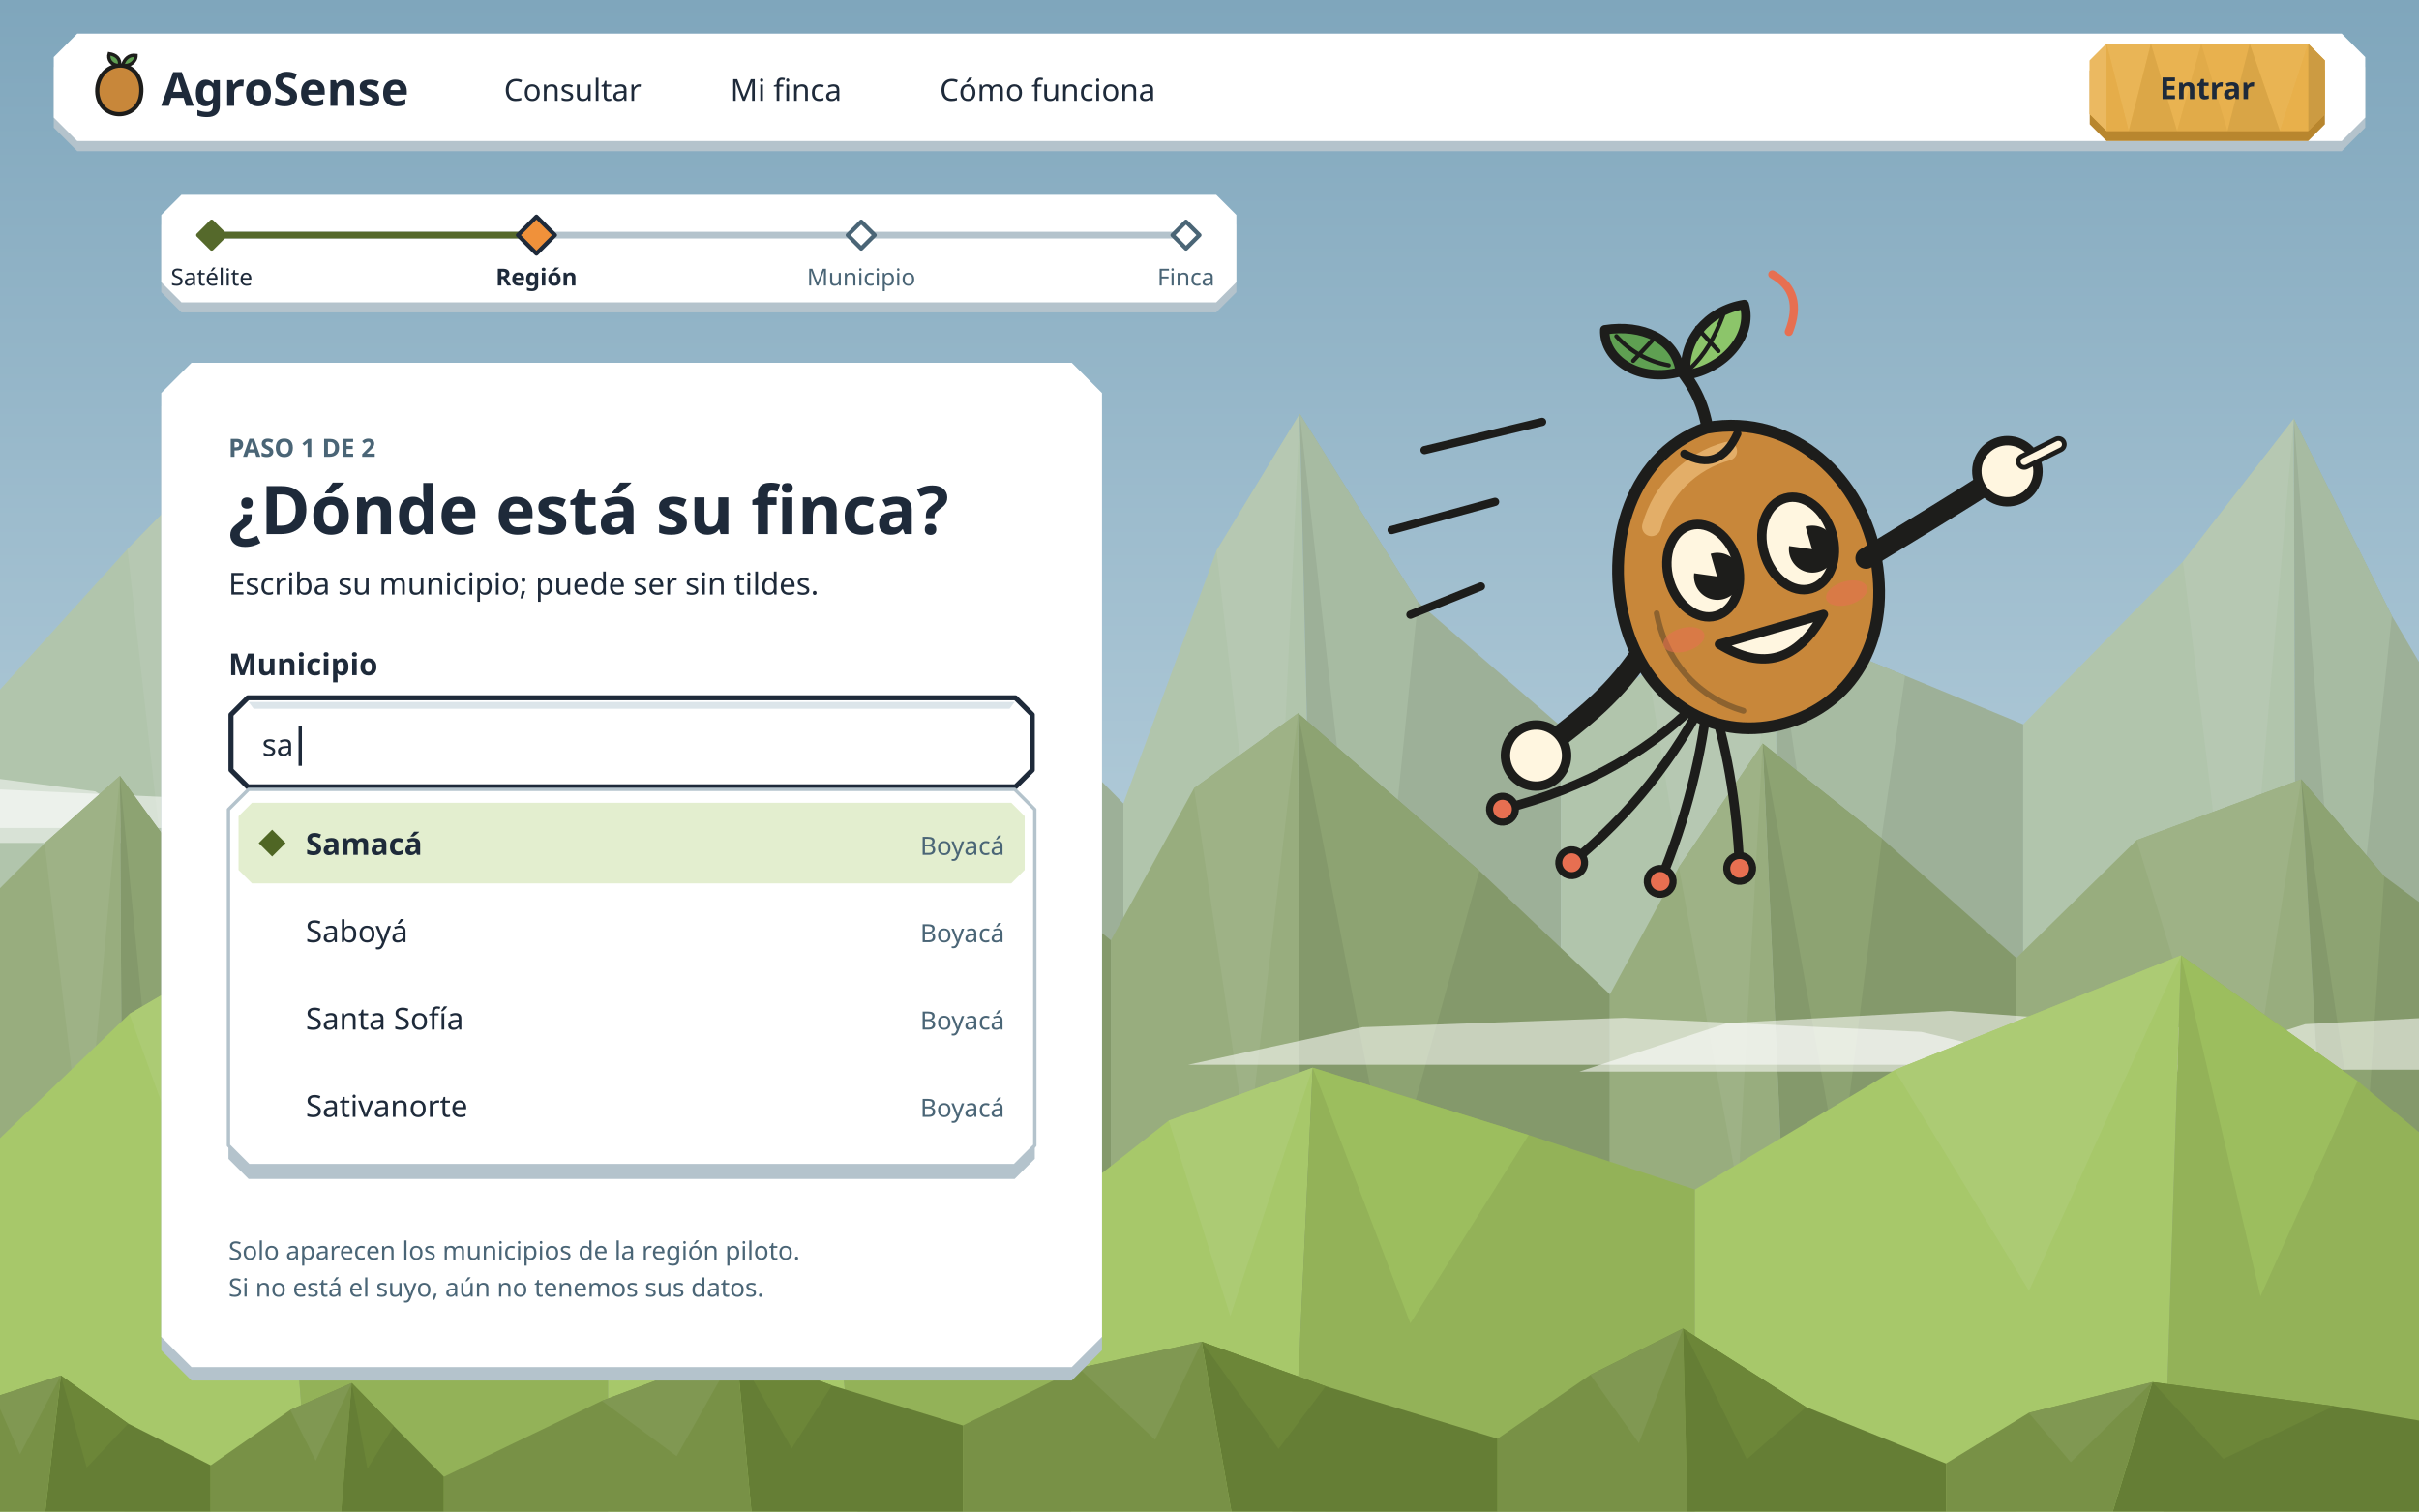
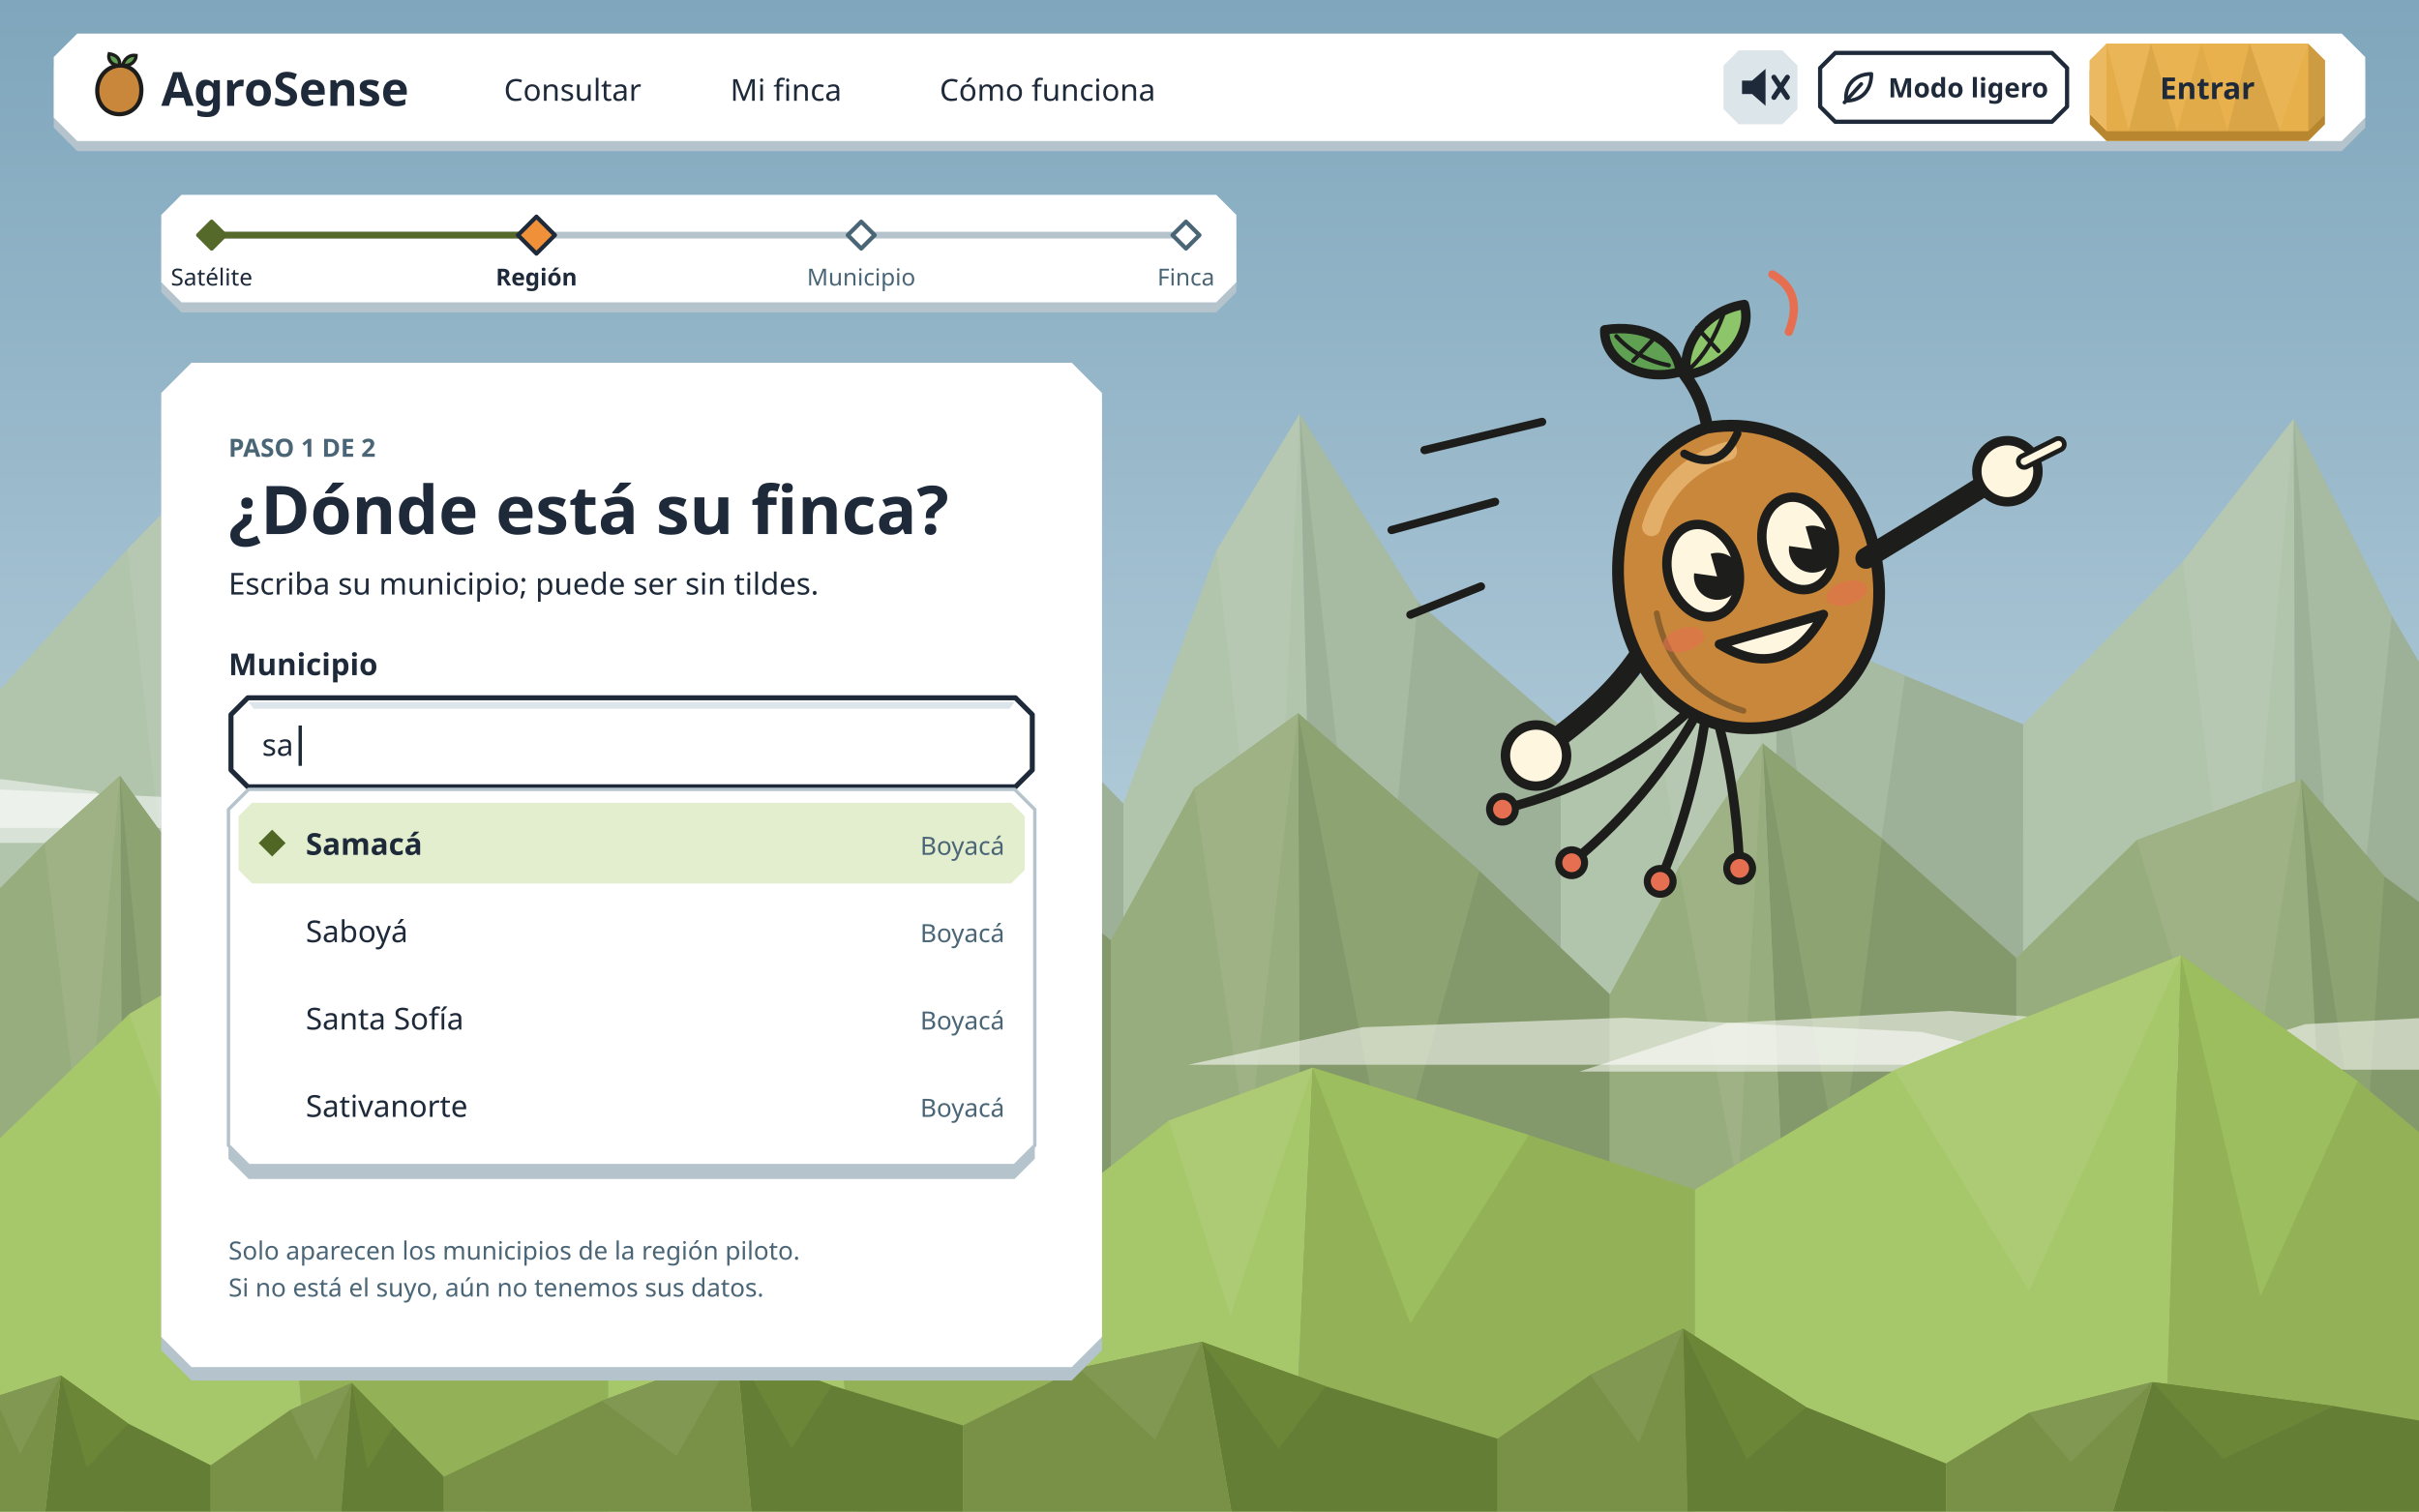
<svg xmlns="http://www.w3.org/2000/svg" width="1440" height="900" viewBox="0 0 1440 900">
  <rect width="1440" height="900" fill="#8FA9B8" />
  <defs>
    <clipPath id="recorte-buscar">
      <rect width="1440" height="900" />
    </clipPath>
  </defs>
  <g id="fondo" clip-path="url(#recorte-buscar)">
    <g transform="translate(0 0) scale(1)">
      <g id="cielo">
        <defs>
          <linearGradient id="cielo-region" x1="0" y1="0" x2="0" y2="1">
            <stop offset="0" stop-color="#7FA6BC" />
            <stop offset="1" stop-color="#D6E6EE" />
          </linearGradient>
        </defs>
        <rect width="1440" height="900" fill="url(#cielo-region)" />
      </g>
      <g id="lejano">
        <polygon points="-40,454.693 75.877,326.973 158.844,242.359 140.257,900 -40,900" fill="#B1C5AC" />
        <polygon points="158.844,242.359 266.239,327.275 341.38,441.386 341.38,900 140.257,900" fill="#9DB098" />
        <polygon points="75.877,326.973 158.844,242.359 108.067,613.487" fill="#B6C8B2" />
        <polygon points="158.844,242.359 266.239,327.275 203.248,613.637" fill="#A7BBA2" />
        <polygon points="341.38,441.386 395.93,340.965 467.244,301.684 462.617,900 341.38,900" fill="#B1C5AC" />
        <polygon points="467.244,301.684 584.122,392.609 668.729,478.407 668.729,900 462.617,900" fill="#9DB098" />
        <polygon points="395.93,340.965 467.244,301.684 429.274,620.483" fill="#B6C8B2" />
        <polygon points="467.244,301.684 584.122,392.609 523.37,646.304" fill="#A7BBA2" />
        <polygon points="668.729,478.407 724.213,327.825 773.744,246.424 788.926,900 668.729,900" fill="#B1C5AC" />
        <polygon points="773.744,246.424 844.089,358.54 929.16,432.507 929.16,900 788.926,900" fill="#9DB098" />
        <polygon points="724.213,327.825 773.744,246.424 756.569,613.912" fill="#B6C8B2" />
        <polygon points="773.744,246.424 844.089,358.54 816.507,629.27" fill="#A7BBA2" />
        <polygon points="929.16,432.507 981.177,399.492 1056.79,370.344 1061.62,900 929.16,900" fill="#B1C5AC" />
        <polygon points="1056.79,370.344 1134.06,402.289 1204.38,431.29 1204.38,900 1061.62,900" fill="#9DB098" />
        <polygon points="981.177,399.492 1056.79,370.344 1021.4,649.746" fill="#B6C8B2" />
        <polygon points="1056.79,370.344 1134.06,402.289 1097.84,651.144" fill="#A7BBA2" />
        <polygon points="1204.38,431.29 1299.5,334.374 1365.48,249.324 1367.53,900 1204.38,900" fill="#B1C5AC" />
        <polygon points="1365.48,249.324 1423.85,366.704 1480,461.93 1480,900 1367.53,900" fill="#9DB098" />
        <polygon points="1299.5,334.374 1365.48,249.324 1333.52,617.187" fill="#B6C8B2" />
        <polygon points="1365.48,249.324 1423.85,366.704 1395.69,633.352" fill="#A7BBA2" />
      </g>
      <g id="niebla-lejana">
        <polygon points="92.857,501.218 147.105,467.269 228.477,458.782 320.698,471.513 364.097,501.218" fill="#FFFFFF" fill-opacity="0.5" />
        <polygon points="-191.785,501.895 -132.606,466.863 -43.838,458.105 56.766,471.242 104.109,501.895" fill="#FFFFFF" fill-opacity="0.5" />
        <polygon points="-317.941,493.036 -217.747,472.179 -67.454,466.964 102.877,474.786 183.033,493.036" fill="#FFFFFF" fill-opacity="0.5" />
        <polygon points="189.911,498.619 277.206,468.828 408.149,461.381 556.551,472.552 626.387,498.619" fill="#FFFFFF" fill-opacity="0.5" />
      </g>
      <g id="medio">
        <polygon points="-40,569.139 26.541,502.11 71.376,461.985 73.876,900 -40,900" fill="#98AD7E" />
        <polygon points="71.376,461.985 116.925,524.689 177.843,589.049 177.843,900 73.876,900" fill="#84996B" />
        <polygon points="26.541,502.11 71.376,461.985 50.209,701.055" fill="#9EB286" />
        <polygon points="71.376,461.985 116.925,524.689 95.401,712.344" fill="#8DA372" />
        <polygon points="177.843,589.049 220.062,548.382 277.861,513.069 289.471,900 177.843,900" fill="#98AD7E" />
        <polygon points="277.861,513.069 310.176,542.301 356.986,585.522 356.986,900 289.471,900" fill="#84996B" />
        <polygon points="220.062,548.382 277.861,513.069 254.766,724.191" fill="#9EB286" />
        <polygon points="277.861,513.069 310.176,542.301 299.823,721.15" fill="#8DA372" />
        <polygon points="356.986,585.522 410.523,498.543 488.431,432.195 516.602,900 356.986,900" fill="#98AD7E" />
        <polygon points="488.431,432.195 579.683,492.394 661.292,559.909 661.292,900 516.602,900" fill="#84996B" />
        <polygon points="410.523,498.543 488.431,432.195 463.563,699.271" fill="#9EB286" />
        <polygon points="488.431,432.195 579.683,492.394 548.142,696.197" fill="#8DA372" />
        <polygon points="661.292,559.909 710.803,469.331 772.724,424.672 774.723,900 661.292,900" fill="#98AD7E" />
        <polygon points="772.724,424.672 880.708,518.496 958.351,592.042 958.351,900 774.723,900" fill="#84996B" />
        <polygon points="710.803,469.331 772.724,424.672 742.763,684.665" fill="#9EB286" />
        <polygon points="772.724,424.672 880.708,518.496 827.715,709.248" fill="#8DA372" />
        <polygon points="958.351,592.042 999.417,516.354 1049.29,442.694 1069.91,900 958.351,900" fill="#98AD7E" />
        <polygon points="1049.29,442.694 1120.31,499.279 1200.32,570.423 1200.32,900 1069.91,900" fill="#84996B" />
        <polygon points="999.417,516.354 1049.29,442.694 1034.66,708.177" fill="#9EB286" />
        <polygon points="1049.29,442.694 1120.31,499.279 1095.11,699.64" fill="#8DA372" />
        <polygon points="1200.32,570.423 1271.91,500.236 1369.89,464.039 1394.01,900 1200.32,900" fill="#98AD7E" />
        <polygon points="1369.89,464.039 1419.31,521.772 1480,566.564 1480,900 1394.01,900" fill="#84996B" />
        <polygon points="1271.91,500.236 1369.89,464.039 1332.96,700.118" fill="#9EB286" />
        <polygon points="1369.89,464.039 1419.31,521.772 1406.66,710.886" fill="#8DA372" />
      </g>
      <g id="niebla-media">
        <polygon points="1287.07,636.935 1372.18,609.839 1499.85,603.065 1644.54,613.226 1712.63,636.935" fill="#FFFFFF" fill-opacity="0.55" />
        <polygon points="707.3,633.972 811.195,611.617 967.039,606.028 1143.66,614.411 1226.78,633.972" fill="#FFFFFF" fill-opacity="0.55" />
        <polygon points="940.147,638.064 1028.28,609.162 1160.49,601.936 1310.32,612.774 1380.83,638.064" fill="#FFFFFF" fill-opacity="0.55" />
      </g>
      <g id="cercano">
        <polygon points="-40,716.101 77.047,603.741 157.199,556.848 184.3,900 -40,900" fill="#A7C86A" />
        <polygon points="157.199,556.848 249.721,653.337 362.08,730.1 362.08,900 184.3,900" fill="#93B258" />
        <polygon points="77.047,603.741 157.199,556.848 130.674,751.871" fill="#ACCB74" />
        <polygon points="157.199,556.848 249.721,653.337 217.01,776.669" fill="#9CBE5E" />
        <polygon points="362.08,730.1 423.021,676.441 484.217,649.777 510.533,900 362.08,900" fill="#A7C86A" />
        <polygon points="484.217,649.777 553.724,679.025 637.641,712.888 637.641,900 510.533,900" fill="#93B258" />
        <polygon points="423.021,676.441 484.217,649.777 466.777,788.22" fill="#ACCB74" />
        <polygon points="484.217,649.777 553.724,679.025 532.128,789.512" fill="#9CBE5E" />
        <polygon points="637.641,712.888 695.716,667.278 781.448,635.738 769.119,900 637.641,900" fill="#A7C86A" />
        <polygon points="781.448,635.738 910.004,675.809 1009.02,708.287 1009.02,900 769.119,900" fill="#93B258" />
        <polygon points="695.716,667.278 781.448,635.738 732.418,783.639" fill="#ACCB74" />
        <polygon points="781.448,635.738 910.004,675.809 839.561,787.904" fill="#9CBE5E" />
        <polygon points="1009.02,708.287 1127.83,637.125 1298.32,568.841 1287.82,900 1009.02,900" fill="#A7C86A" />
        <polygon points="1298.32,568.841 1403.44,643.662 1480,707.434 1480,900 1287.82,900" fill="#93B258" />
        <polygon points="1127.83,637.125 1298.32,568.841 1207.83,768.562" fill="#ACCB74" />
        <polygon points="1298.32,568.841 1403.44,643.662 1345.63,771.831" fill="#9CBE5E" />
      </g>
      <g id="primer-plano">
        <polygon points="-40,858.628 -3.114,831.774 36.222,819.024 26.952,900 -40,900" fill="#789146" />
        <polygon points="36.222,819.024 76.307,847.633 125.432,872.465 125.432,900 26.952,900" fill="#657E35" />
        <polygon points="-3.114,831.774 36.222,819.024 11.919,865.887" fill="#809852" />
        <polygon points="36.222,819.024 76.307,847.633 51.63,873.817" fill="#6C8638" />
        <polygon points="125.432,872.465 172.811,839.512 209.371,823.486 203.093,900 125.432,900" fill="#789146" />
        <polygon points="209.371,823.486 234.383,849.102 264.237,879.293 264.237,900 203.093,900" fill="#657E35" />
        <polygon points="172.811,839.512 209.371,823.486 187.952,869.756" fill="#809852" />
        <polygon points="209.371,823.486 234.383,849.102 218.738,874.551" fill="#6C8638" />
        <polygon points="264.237,879.293 358.266,834.071 438.429,803.983 447.313,900 264.237,900" fill="#789146" />
        <polygon points="438.429,803.983 495.226,824.925 573.191,848.763 573.191,900 447.313,900" fill="#657E35" />
        <polygon points="358.266,834.071 438.429,803.983 402.79,867.035" fill="#809852" />
        <polygon points="438.429,803.983 495.226,824.925 471.27,862.462" fill="#6C8638" />
        <polygon points="573.191,848.763 642.138,814.536 715.383,798.912 733.052,900 573.191,900" fill="#789146" />
        <polygon points="715.383,798.912 789.153,825.408 891.49,856.63 891.49,900 733.052,900" fill="#657E35" />
        <polygon points="642.138,814.536 715.383,798.912 687.595,857.268" fill="#809852" />
        <polygon points="715.383,798.912 789.153,825.408 761.102,862.704" fill="#6C8638" />
        <polygon points="891.49,856.63 946.7,818.573 1001.86,791.054 1004.53,900 891.49,900" fill="#789146" />
        <polygon points="1001.86,791.054 1075.16,837.815 1158.4,871.375 1158.4,900 1004.53,900" fill="#657E35" />
        <polygon points="946.7,818.573 1001.86,791.054 975.616,859.286" fill="#809852" />
        <polygon points="1001.86,791.054 1075.16,837.815 1039.85,868.908" fill="#6C8638" />
        <polygon points="1158.4,871.375 1207.7,841.249 1281.31,822.952 1257.72,900 1158.4,900" fill="#789146" />
        <polygon points="1281.31,822.952 1389.46,837.224 1480,852.622 1480,900 1257.72,900" fill="#657E35" />
        <polygon points="1207.7,841.249 1281.31,822.952 1232.71,870.624" fill="#809852" />
        <polygon points="1281.31,822.952 1389.46,837.224 1323.59,868.612" fill="#6C8638" />
      </g>
    </g>
  </g>
  <g id="barra" transform="translate(0 0)">
    <polygon points="46,26 1394,26 1408,40 1408,76 1394,90 46,90 32,76 32,40" fill="#B4C3CC" />
    <polygon points="46,20 1394,20 1408,34 1408,70 1394,84 46,84 32,70 32,34" fill="#FFFFFF" />
    <g id="marca" transform="translate(56 30)">
      <path d="M16 9c9 .6 13 9 12 17-.8 8-7 12-13 12S3 34 2 26C1 17 7 9 16 9z" fill="#C8873A" stroke="#1D1D1B" stroke-width="2.5" />
      <path d="M15 9c-5 0-7-4-6-7 4 .6 7 3 6 7zm2 0c4 .6 8-2 8-6-4-.6-7 2-8 6z" fill="#5FA052" stroke="#1D1D1B" stroke-width="2" />
      <text x="40" y="33" font-family="Fredoka" font-weight="600" font-size="28" fill="#1E2A3A" text-anchor="start">AgroSense</text>
    </g>
    <text x="300" y="60" font-family="Atkinson Hyperlegible" font-weight="400" font-size="18" fill="#1E2A3A" text-anchor="start">Consultar</text>
    <text x="434.72" y="60" font-family="Atkinson Hyperlegible" font-weight="400" font-size="18" fill="#1E2A3A" text-anchor="start">Mi finca</text>
    <text x="559.36" y="60" font-family="Atkinson Hyperlegible" font-weight="400" font-size="18" fill="#1E2A3A" text-anchor="start">Cómo funciona</text>
    <g id="boton-secondary" transform="translate(1244 26)">
      <polygon points="10,6 130,6 140,16 140,48 130,58 10,58 0,48 0,16" fill="#B8862E" />
      <polygon points="10,0 130,0 140,10 140,42 130,52 10,52 0,42 0,10" fill="#E8B04B" />
      <polygon points="10,0 10,52 0,42 0,10" fill="#EBB961" />
      <polygon points="130,0 140,10 140,42 130,52" fill="#CC9B42" />
      <polygon points="10,0 36.4,0 23.2,52" fill="#E9B556" />
      <polygon points="10,0 23.2,52 10,52" fill="#E5AD4A" />
      <polygon points="36.4,0 66.4,0 52,52" fill="#E9B351" />
      <polygon points="36.4,0 52,52 23.2,52" fill="#DCA747" />
      <polygon points="66.4,0 95.2,0 82,52" fill="#E8B14E" />
      <polygon points="66.4,0 82,52 52,52" fill="#E1AB49" />
      <polygon points="95.2,0 130,0 113.2,52" fill="#E9B453" />
      <polygon points="95.2,0 113.2,52 82,52" fill="#D9A546" />
      <polygon points="130,0 130,52 113.2,52" fill="#E8B04B" />
      <text x="70" y="33" font-family="Atkinson Hyperlegible" font-weight="700" font-size="18" fill="#1E2A3A" text-anchor="middle">Entrar</text>
+     </g>
+     <g id="boton-modo-ligero" transform="translate(1082 30)">
+       <polygon points="10.5,1.5 139.5,1.5 148.5,10.5 148.5,33.5 139.5,42.5 10.5,42.5 1.5,33.5 1.5,10.5" fill="#FFFFFF" stroke="#1E2A3A" stroke-width="2.5" stroke-linejoin="round" />
+       <g transform="translate(14 12) scale(1)">
+         <path d="M3 18 C2 9 8 2 18 2 C18 12 12 18 3 18Z" fill="none" stroke="#1E2A3A" stroke-width="2.2" stroke-linejoin="round" />
+         <path d="M2 19 L12 8" fill="none" stroke="#1E2A3A" stroke-width="2.2" stroke-linecap="round" />
+       </g>
+       <text x="42" y="28" font-family="Atkinson Hyperlegible" font-weight="700" font-size="16" fill="#1E2A3A" text-anchor="start">Modo ligero</text>
+     </g>
+     <g id="boton-sonido" transform="translate(1026 30)">
+       <polygon points="9,0 35,0 44,9 44,35 35,44 9,44 0,35 0,9" fill="#DCE5EA" />
+       <polygon points="11,18 17,18 25,11 25,33 17,26 11,26" fill="#1E2A3A" />
+       <path d="M30 16 L38 28 M38 16 L30 28" fill="none" stroke="#1E2A3A" stroke-width="3" stroke-linecap="round" />
    </g>
  </g>
  <g id="descenso" transform="translate(96 116)">
    <polygon points="12,6 628,6 640,18 640,58 628,70 12,70 0,58 0,18" fill="#B4C3CC" />
    <polygon points="12,0 628,0 640,12 640,52 628,64 12,64 0,52 0,12" fill="#FFFFFF" />
    <rect x="30" y="22" width="580" height="4" fill="#B4C3CC" />
    <rect x="30" y="22" width="193.333" height="4" fill="#55692B" />
    <polygon points="30,16 38,24 30,32 22,24" fill="#55692B" stroke="#55692B" stroke-width="2.5" stroke-linejoin="round" />
    <text x="30" y="54" font-family="Atkinson Hyperlegible" font-weight="400" font-size="14" fill="#1E2A3A" text-anchor="middle">Satélite</text>
    <polygon points="223.333,13 234.333,24 223.333,35 212.333,24" fill="#F0913A" stroke="#1E2A3A" stroke-width="2.5" stroke-linejoin="round" />
    <text x="223.333" y="54" font-family="Atkinson Hyperlegible" font-weight="700" font-size="14" fill="#1E2A3A" text-anchor="middle">Región</text>
    <polygon points="416.667,16 424.667,24 416.667,32 408.667,24" fill="#FFFFFF" stroke="#4A6576" stroke-width="2.5" stroke-linejoin="round" />
    <text x="416.667" y="54" font-family="Atkinson Hyperlegible" font-weight="400" font-size="14" fill="#4A6576" text-anchor="middle">Municipio</text>
    <polygon points="610,16 618,24 610,32 602,24" fill="#FFFFFF" stroke="#4A6576" stroke-width="2.5" stroke-linejoin="round" />
    <text x="610" y="54" font-family="Atkinson Hyperlegible" font-weight="400" font-size="14" fill="#4A6576" text-anchor="middle">Finca</text>
  </g>
  <g id="mascota" transform="translate(820 170) scale(1.4)">
    <g id="semilla" transform="rotate(-16 158 124)">
      <path d="M128 166 Q85 192 30 190" fill="none" stroke="#1D1D1B" stroke-width="4" stroke-linecap="round" stroke-linejoin="round" />
      <circle cx="30" cy="190" r="5.5" fill="#E76F51" stroke="#1D1D1B" stroke-width="3" />
      <path d="M128 166 Q96 201 52 220" fill="none" stroke="#1D1D1B" stroke-width="4" stroke-linecap="round" stroke-linejoin="round" />
      <circle cx="52" cy="220" r="5.5" fill="#E76F51" stroke="#1D1D1B" stroke-width="3" />
      <path d="M128 166 Q113 204 86 238" fill="none" stroke="#1D1D1B" stroke-width="4" stroke-linecap="round" stroke-linejoin="round" />
      <circle cx="86" cy="238" r="5.5" fill="#E76F51" stroke="#1D1D1B" stroke-width="3" />
      <path d="M128 166 Q130 200 120 242" fill="none" stroke="#1D1D1B" stroke-width="4" stroke-linecap="round" stroke-linejoin="round" />
      <circle cx="120" cy="242" r="5.5" fill="#E76F51" stroke="#1D1D1B" stroke-width="3" />
      <path d="M108 140 C90 156 74 162 54 170" fill="none" stroke="#1D1D1B" stroke-width="9" stroke-linecap="round" stroke-linejoin="round" />
      <circle cx="50" cy="172" r="13" fill="#FFF6E0" stroke="#1D1D1B" stroke-width="4" />
      <path d="M158 62 C160 48 158 40 154 30" fill="none" stroke="#1D1D1B" stroke-width="5" stroke-linecap="round" stroke-linejoin="round" />
      <path d="M154 32 C136 32 124 18 128 6 C144 8 156 18 154 32Z" fill="#5FA052" stroke="#1D1D1B" stroke-width="4" stroke-linecap="round" stroke-linejoin="round" />
      <path d="M156 34 C172 36 188 26 188 12 C172 10 158 20 156 34Z" fill="#8CC56A" stroke="#1D1D1B" stroke-width="4" stroke-linecap="round" stroke-linejoin="round" />
      <path d="M150 28 C142 24 136 18 132 10 M146 16 L136 22 M178 14 C172 22 166 28 158 32 M172 28 L166 16" fill="none" stroke="#1D1D1B" stroke-width="1.8" stroke-linecap="round" stroke-linejoin="round" />
      <path d="M203 3 Q214 14 203 28.4" fill="none" stroke="#E76F51" stroke-width="3.5" stroke-linecap="round" stroke-linejoin="round" />
      <path d="M158 58 C196 62 216 98 212 132 C208 168 184 188 156 188 C126 188 104 166 102 134 C100 98 122 60 158 58Z" fill="#C8873A" stroke="#1D1D1B" stroke-width="5" stroke-linecap="round" stroke-linejoin="round" />
      <path d="M124 92 A46 46 0 0 1 164 70" fill="none" stroke="#E3AE68" stroke-width="8" stroke-linecap="round" stroke-linejoin="round" />
      <path d="M116 128 C114 150 124 168 140 178" fill="none" stroke="#1D1D1B" stroke-width="2.5" stroke-linecap="round" stroke-linejoin="round" opacity="0.35" />
      <path d="M146 66 Q158 78 170 64" fill="none" stroke="#1D1D1B" stroke-width="3.5" stroke-linecap="round" stroke-linejoin="round" />
      <ellipse cx="124" cy="142" rx="9" ry="5" fill="#E76F51" opacity="0.55" />
      <ellipse cx="196" cy="142" rx="9" ry="5" fill="#E76F51" opacity="0.55" />
      <ellipse cx="140" cy="116" rx="15" ry="20" fill="#FFF6E0" stroke="#1D1D1B" stroke-width="4" />
      <path d="M145 120 m0 -10 a10 10 0 1 1 -9 6 l9 4Z" fill="#1D1D1B" />
      <ellipse cx="182" cy="116" rx="15" ry="20" fill="#FFF6E0" stroke="#1D1D1B" stroke-width="4" />
      <path d="M187 120 m0 -10 a10 10 0 1 1 -9 6 l9 4Z" fill="#1D1D1B" />
      <path d="M138 148 Q160 172 184 148Z" fill="#FFF6E0" stroke="#1D1D1B" stroke-width="4" stroke-linecap="round" stroke-linejoin="round" />
      <path d="M208 130 C230 124 252 118 272 112" fill="none" stroke="#1D1D1B" stroke-width="9" stroke-linecap="round" stroke-linejoin="round" />
      <circle cx="276" cy="111" r="13" fill="#FFF6E0" stroke="#1D1D1B" stroke-width="4" />
      <path d="M284 109 l16 -3" fill="none" stroke="#1D1D1B" stroke-width="7" stroke-linecap="round" stroke-linejoin="round" />
      <path d="M284 109 l16 -3" fill="none" stroke="#FFF6E0" stroke-width="3" stroke-linecap="round" stroke-linejoin="round" />
    </g>
    <line x1="20" y1="70" x2="70" y2="58" stroke="#1D1D1B" stroke-width="3.5" stroke-linecap="round" />
    <line x1="6" y1="104" x2="50" y2="92" stroke="#1D1D1B" stroke-width="3.5" stroke-linecap="round" />
    <line x1="14" y1="140" x2="44" y2="128" stroke="#1D1D1B" stroke-width="3.5" stroke-linecap="round" />
  </g>
  <g id="tarjeta" transform="translate(96 216)">
    <polygon points="18,8 542,8 560,26 560,588 542,606 18,606 0,588 0,26" fill="#B4C3CC" />
    <polygon points="18,0 542,0 560,18 560,580 542,598 18,598 0,580 0,18" fill="#FFFFFF" />
  </g>
  <g id="contenido" transform="translate(96 216)">
    <text x="40" y="56" font-family="Atkinson Hyperlegible" font-weight="700" font-size="15" fill="#4A6576" text-anchor="start">PASO 1 DE 2</text>
    <text x="40" y="102" font-family="Fredoka" font-weight="600" font-size="40" fill="#1E2A3A" text-anchor="start">¿Dónde está su finca?</text>
    <text x="40" y="138" font-family="Atkinson Hyperlegible" font-weight="400" font-size="18" fill="#1E2A3A" text-anchor="start">Escriba su municipio; puede ser sin tildes.</text>
    <g id="campo-municipio" transform="translate(40 186)">
      <text x="0" y="0" font-family="Atkinson Hyperlegible" font-weight="700" font-size="18" fill="#1E2A3A" text-anchor="start">Municipio</text>
      <polygon points="11.5,13.5 468.5,13.5 478.5,23.5 478.5,56.5 468.5,66.5 11.5,66.5 1.5,56.5 1.5,23.5" fill="#FFFFFF" stroke="#1E2A3A" stroke-width="3" stroke-linejoin="round" />
      <polygon points="12,16 468,16 465,20 15,20" fill="#DCE5EA" />
      <text x="20" y="48" font-family="Atkinson Hyperlegible" font-weight="400" font-size="18" fill="#1E2A3A" text-anchor="start">sa</text>
      <rect x="41.72" y="30" width="2" height="24" fill="#1E2A3A" />
    </g>
    <g id="lista" transform="translate(40 254)">
      <polygon points="12,8 468,8 480,20 480,220 468,232 12,232 0,220 0,20" fill="#B4C3CC" />
      <polygon points="12,0 468,0 480,12 480,212 468,224 12,224 0,212 0,12" fill="#FFFFFF" stroke="#B4C3CC" stroke-width="2" stroke-linejoin="round" />
      <polygon points="14,8 466,8 474,16 474,48 466,56 14,56 6,48 6,16" fill="#E3EECF" />
      <polygon points="26,24 34,32 26,40 18,32" fill="#4F6624" />
      <text x="46" y="39" font-family="Atkinson Hyperlegible" font-weight="700" font-size="18" fill="#1E2A3A" text-anchor="start">Samacá</text>
      <text x="462" y="39" font-family="Atkinson Hyperlegible" font-weight="400" font-size="15" fill="#4A6576" text-anchor="end">Boyacá</text>
      <text x="46" y="91" font-family="Atkinson Hyperlegible" font-weight="400" font-size="18" fill="#1E2A3A" text-anchor="start">Saboyá</text>
      <text x="462" y="91" font-family="Atkinson Hyperlegible" font-weight="400" font-size="15" fill="#4A6576" text-anchor="end">Boyacá</text>
      <text x="46" y="143" font-family="Atkinson Hyperlegible" font-weight="400" font-size="18" fill="#1E2A3A" text-anchor="start">Santa Sofía</text>
      <text x="462" y="143" font-family="Atkinson Hyperlegible" font-weight="400" font-size="15" fill="#4A6576" text-anchor="end">Boyacá</text>
      <text x="46" y="195" font-family="Atkinson Hyperlegible" font-weight="400" font-size="18" fill="#1E2A3A" text-anchor="start">Sativanorte</text>
      <text x="462" y="195" font-family="Atkinson Hyperlegible" font-weight="400" font-size="15" fill="#4A6576" text-anchor="end">Boyacá</text>
    </g>
    <text x="40" y="534" font-family="Atkinson Hyperlegible" font-weight="400" font-size="15" fill="#4A6576" text-anchor="start">Solo aparecen los municipios de la región piloto.</text>
    <text x="40" y="556" font-family="Atkinson Hyperlegible" font-weight="400" font-size="15" fill="#4A6576" text-anchor="start">Si no está el suyo, aún no tenemos sus datos.</text>
  </g>
</svg>
